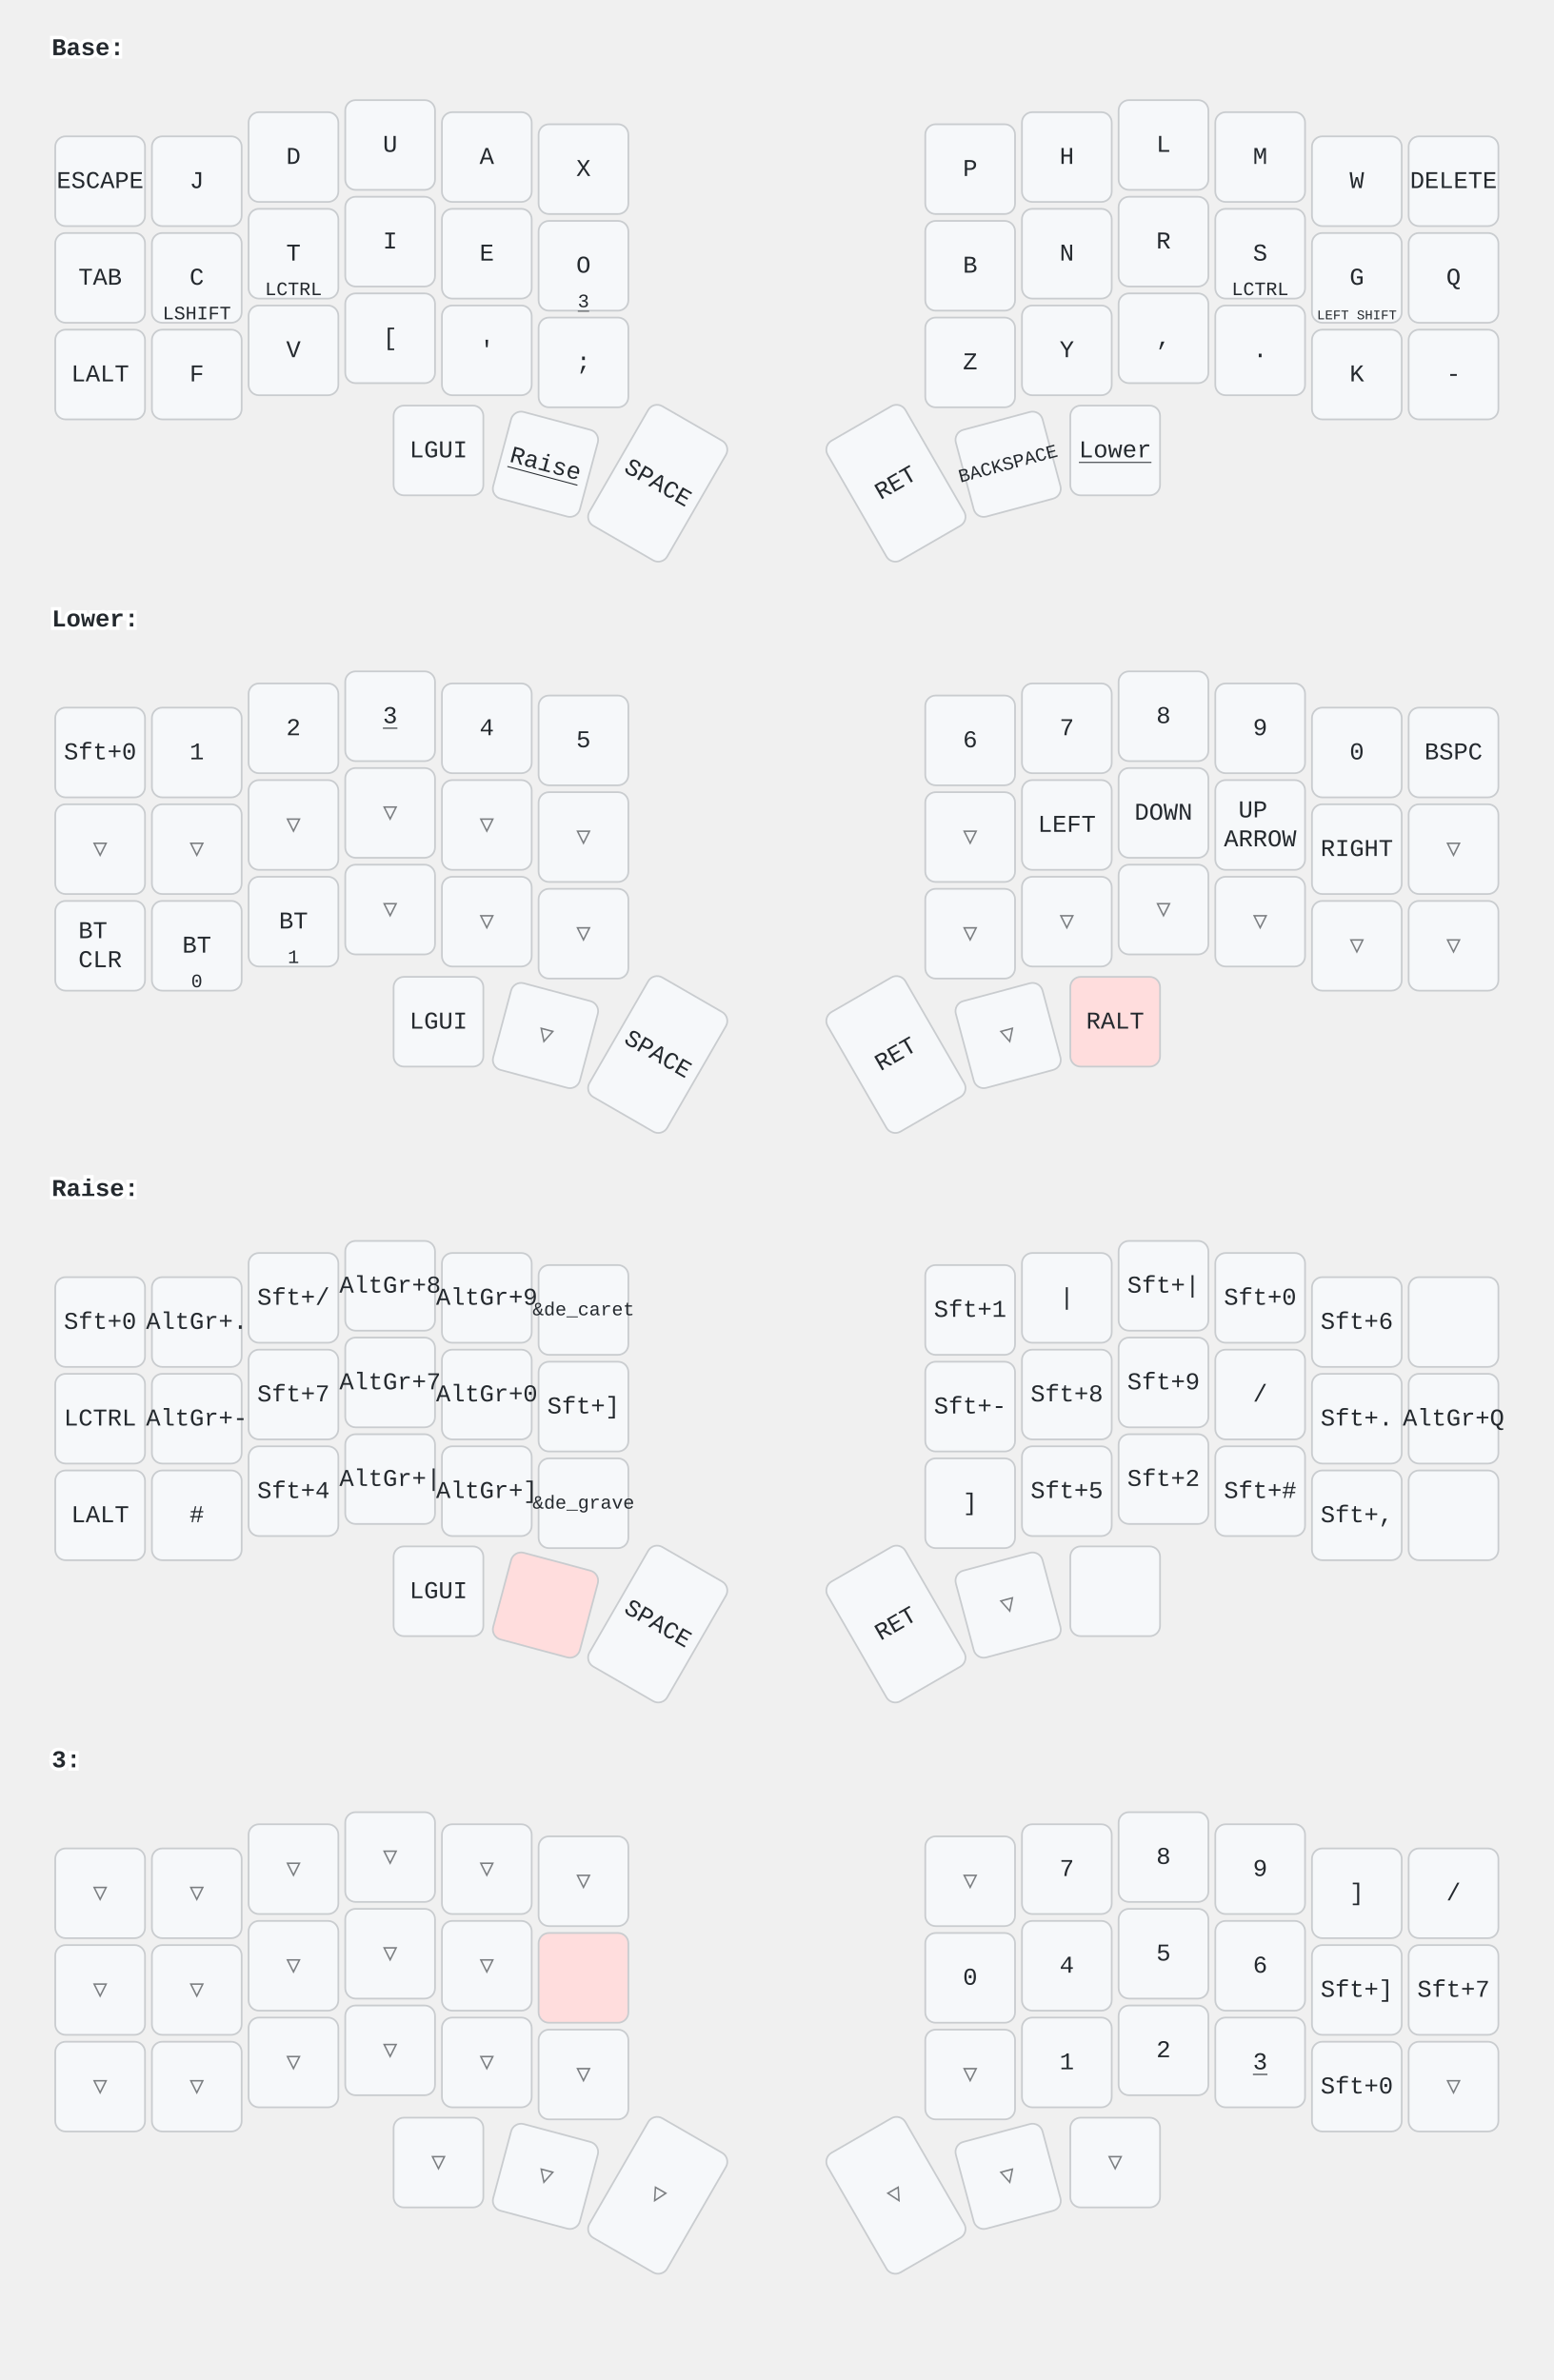
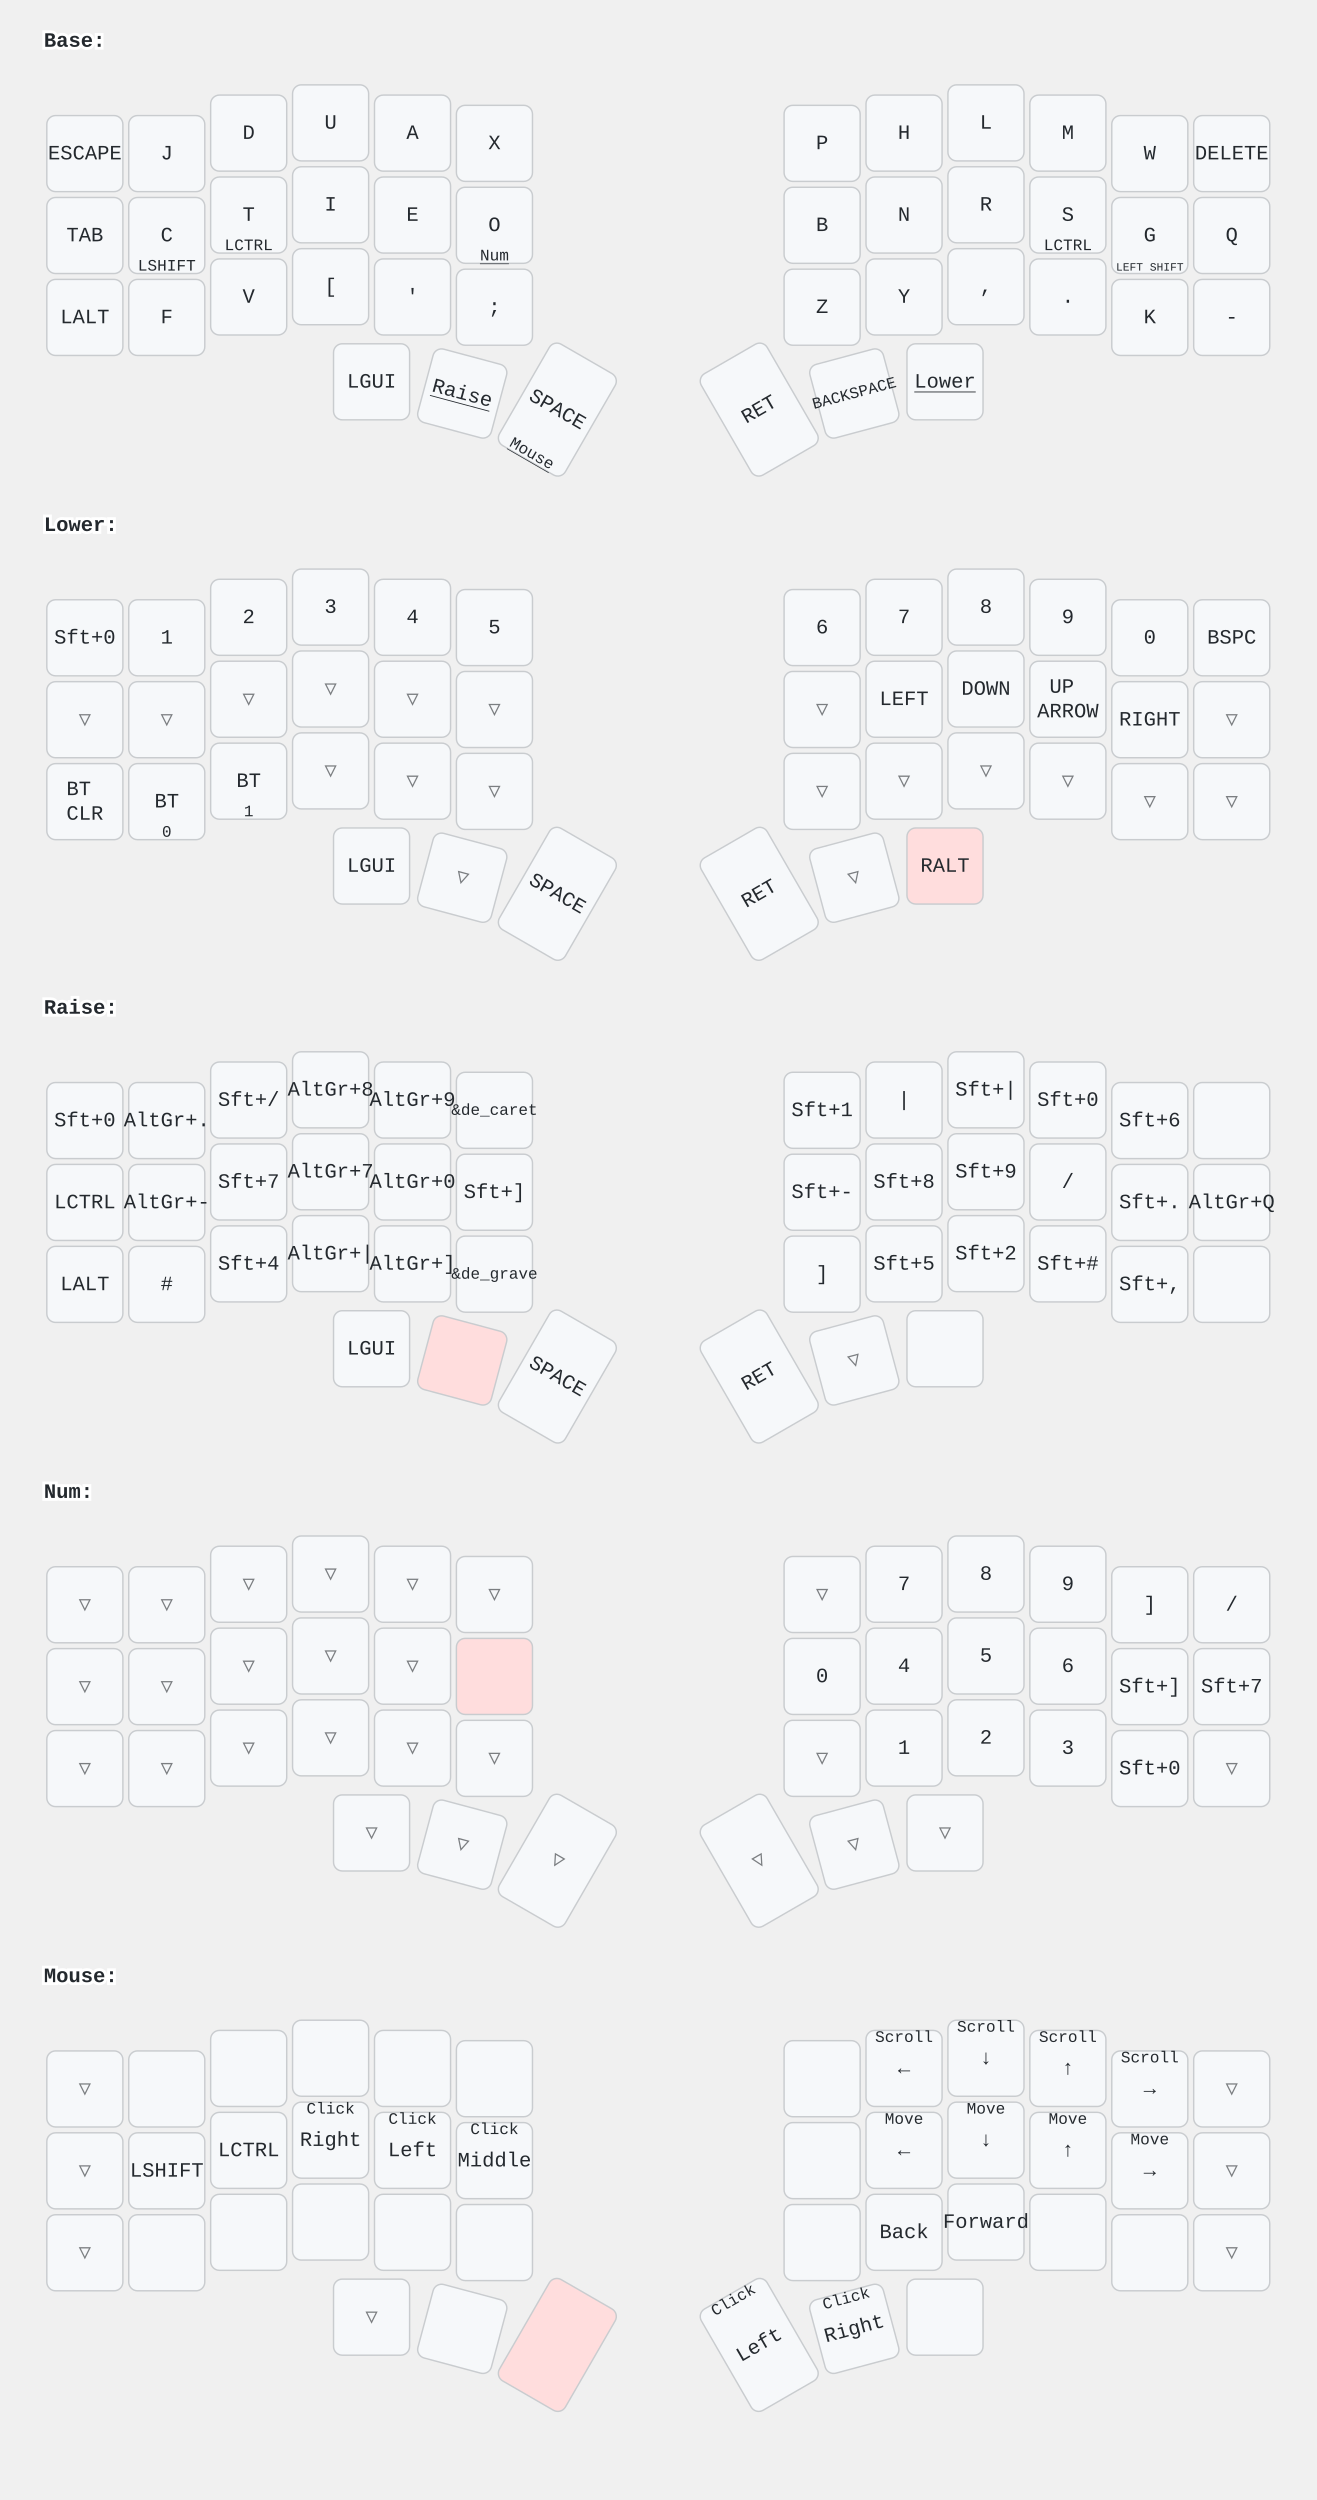
- <svg xmlns="http://www.w3.org/2000/svg" width="900" height="1379" viewBox="0 0 900 1379" class="keymap">
+ <svg xmlns="http://www.w3.org/2000/svg" width="900" height="1709" viewBox="0 0 900 1709" class="keymap">
  <style>/* inherit to force styles through use tags */
svg path {
    fill: inherit;
}

/* font and background color specifications */
svg.keymap {
    font-family: SFMono-Regular,Consolas,Liberation Mono,Menlo,monospace;
    font-size: 14px;
    font-kerning: normal;
    text-rendering: optimizeLegibility;
    fill: #24292e;
}

/* default key styling */
rect.key {
    fill: #f6f8fa;
}

rect.key, rect.combo {
    stroke: #c9cccf;
    stroke-width: 1;
}

/* default key side styling, only used is draw_key_sides is set */
rect.side {
    filter: brightness(90%);
}

/* color accent for combo boxes */
rect.combo, rect.combo-separate {
    fill: #cdf;
}

/* color accent for held keys */
rect.held, rect.combo.held {
    fill: #fdd;
}

/* color accent for ghost (optional) keys */
rect.ghost, rect.combo.ghost {
    stroke-dasharray: 4, 4;
    stroke-width: 2;
}

text {
    text-anchor: middle;
    dominant-baseline: middle;
}

/* styling for layer labels */
text.label {
    font-weight: bold;
    text-anchor: start;
    stroke: white;
    stroke-width: 4;
    paint-order: stroke;
}

/* styling for optional footer */
text.footer {
    text-anchor: end;
    dominant-baseline: auto;
    stroke: white;
    stroke-width: 4;
    paint-order: stroke;
}

/* styling for combo tap, and key non-tap label text */
text.combo, text.hold, text.shifted, text.left, text.right, text.tl, text.tr, text.bl, text.br {
    font-size: 11px;
}

text.hold, text.bl, text.br {
    text-anchor: middle;
    dominant-baseline: auto;
}

text.shifted, text.tl, text.tr {
    text-anchor: middle;
    dominant-baseline: hanging;
}

text.left, text.tl, text.bl {
    text-anchor: start;
}

text.right, text.tr, text.br {
    text-anchor: end;
}

text.layer-activator {
    text-decoration: underline;
}

/* styling for hold/shifted label text in combo box */
text.combo.hold, text.combo.shifted, text.combo.left, text.combo.right {
    font-size: 8px;
}

/* lighter symbol for transparent keys */
text.trans {
    fill: #7b7e81;
}

/* styling for combo dendrons */
path.combo {
    stroke-width: 1;
    stroke: gray;
    fill: none;
}

/* Start Tabler Icons Cleanup */
/* cannot use height/width with glyphs */
.icon-tabler &gt; path {
    fill: inherit;
    stroke: inherit;
    stroke-width: 2;
}
/* hide tabler's default box */
.icon-tabler &gt; path[stroke="none"][fill="none"] {
    visibility: hidden;
}
/* End Tabler Icons Cleanup */
</style>
  <g transform="translate(30, 0)" class="layer-Base">
    <text x="0" y="28" class="label" id="Base">Base:</text>
    <g transform="translate(0, 56)">
      <g transform="translate(28, 49)" class="key keypos-0">
        <rect rx="6" ry="6" x="-26" y="-26" width="52" height="52" class="key" />
        <text x="0" y="0" class="key tap">ESCAPE</text>
      </g>
      <g transform="translate(84, 49)" class="key keypos-1">
        <rect rx="6" ry="6" x="-26" y="-26" width="52" height="52" class="key" />
        <text x="0" y="0" class="key tap">J</text>
      </g>
      <g transform="translate(140, 35)" class="key keypos-2">
        <rect rx="6" ry="6" x="-26" y="-26" width="52" height="52" class="key" />
        <text x="0" y="0" class="key tap">D</text>
      </g>
      <g transform="translate(196, 28)" class="key keypos-3">
        <rect rx="6" ry="6" x="-26" y="-26" width="52" height="52" class="key" />
        <text x="0" y="0" class="key tap">U</text>
      </g>
      <g transform="translate(252, 35)" class="key keypos-4">
        <rect rx="6" ry="6" x="-26" y="-26" width="52" height="52" class="key" />
        <text x="0" y="0" class="key tap">A</text>
      </g>
      <g transform="translate(308, 42)" class="key keypos-5">
        <rect rx="6" ry="6" x="-26" y="-26" width="52" height="52" class="key" />
        <text x="0" y="0" class="key tap">X</text>
      </g>
      <g transform="translate(532, 42)" class="key keypos-6">
        <rect rx="6" ry="6" x="-26" y="-26" width="52" height="52" class="key" />
        <text x="0" y="0" class="key tap">P</text>
      </g>
      <g transform="translate(588, 35)" class="key keypos-7">
        <rect rx="6" ry="6" x="-26" y="-26" width="52" height="52" class="key" />
        <text x="0" y="0" class="key tap">H</text>
      </g>
      <g transform="translate(644, 28)" class="key keypos-8">
        <rect rx="6" ry="6" x="-26" y="-26" width="52" height="52" class="key" />
        <text x="0" y="0" class="key tap">L</text>
      </g>
      <g transform="translate(700, 35)" class="key keypos-9">
        <rect rx="6" ry="6" x="-26" y="-26" width="52" height="52" class="key" />
        <text x="0" y="0" class="key tap">M</text>
      </g>
      <g transform="translate(756, 49)" class="key keypos-10">
        <rect rx="6" ry="6" x="-26" y="-26" width="52" height="52" class="key" />
        <text x="0" y="0" class="key tap">W</text>
      </g>
      <g transform="translate(812, 49)" class="key keypos-11">
        <rect rx="6" ry="6" x="-26" y="-26" width="52" height="52" class="key" />
        <text x="0" y="0" class="key tap">DELETE</text>
      </g>
      <g transform="translate(28, 105)" class="key keypos-12">
        <rect rx="6" ry="6" x="-26" y="-26" width="52" height="52" class="key" />
        <text x="0" y="0" class="key tap">TAB</text>
      </g>
      <g transform="translate(84, 105)" class="key keypos-13">
        <rect rx="6" ry="6" x="-26" y="-26" width="52" height="52" class="key" />
        <text x="0" y="0" class="key tap">C</text>
        <text x="0" y="24" class="key hold">LSHIFT</text>
      </g>
      <g transform="translate(140, 91)" class="key keypos-14">
        <rect rx="6" ry="6" x="-26" y="-26" width="52" height="52" class="key" />
        <text x="0" y="0" class="key tap">T</text>
        <text x="0" y="24" class="key hold">LCTRL</text>
      </g>
      <g transform="translate(196, 84)" class="key keypos-15">
        <rect rx="6" ry="6" x="-26" y="-26" width="52" height="52" class="key" />
        <text x="0" y="0" class="key tap">I</text>
      </g>
      <g transform="translate(252, 91)" class="key keypos-16">
        <rect rx="6" ry="6" x="-26" y="-26" width="52" height="52" class="key" />
        <text x="0" y="0" class="key tap">E</text>
      </g>
      <g transform="translate(308, 98)" class="key keypos-17">
        <rect rx="6" ry="6" x="-26" y="-26" width="52" height="52" class="key" />
        <text x="0" y="0" class="key tap">O</text>
-         <a href="#x_x">
-           <text x="0" y="24" class="key hold layer-activator">3</text>
+         <a href="#Num">
+           <text x="0" y="24" class="key hold layer-activator">Num</text>
        </a>
      </g>
      <g transform="translate(532, 98)" class="key keypos-18">
        <rect rx="6" ry="6" x="-26" y="-26" width="52" height="52" class="key" />
        <text x="0" y="0" class="key tap">B</text>
      </g>
      <g transform="translate(588, 91)" class="key keypos-19">
        <rect rx="6" ry="6" x="-26" y="-26" width="52" height="52" class="key" />
        <text x="0" y="0" class="key tap">N</text>
      </g>
      <g transform="translate(644, 84)" class="key keypos-20">
        <rect rx="6" ry="6" x="-26" y="-26" width="52" height="52" class="key" />
        <text x="0" y="0" class="key tap">R</text>
      </g>
      <g transform="translate(700, 91)" class="key keypos-21">
        <rect rx="6" ry="6" x="-26" y="-26" width="52" height="52" class="key" />
        <text x="0" y="0" class="key tap">S</text>
        <text x="0" y="24" class="key hold">LCTRL</text>
      </g>
      <g transform="translate(756, 105)" class="key keypos-22">
        <rect rx="6" ry="6" x="-26" y="-26" width="52" height="52" class="key" />
        <text x="0" y="0" class="key tap">G</text>
        <text x="0" y="24" class="key hold">
          <tspan style="font-size: 70%">LEFT SHIFT</tspan>
        </text>
      </g>
      <g transform="translate(812, 105)" class="key keypos-23">
        <rect rx="6" ry="6" x="-26" y="-26" width="52" height="52" class="key" />
        <text x="0" y="0" class="key tap">Q</text>
      </g>
      <g transform="translate(28, 161)" class="key keypos-24">
        <rect rx="6" ry="6" x="-26" y="-26" width="52" height="52" class="key" />
        <text x="0" y="0" class="key tap">LALT</text>
      </g>
      <g transform="translate(84, 161)" class="key keypos-25">
        <rect rx="6" ry="6" x="-26" y="-26" width="52" height="52" class="key" />
        <text x="0" y="0" class="key tap">F</text>
      </g>
      <g transform="translate(140, 147)" class="key keypos-26">
        <rect rx="6" ry="6" x="-26" y="-26" width="52" height="52" class="key" />
        <text x="0" y="0" class="key tap">V</text>
      </g>
      <g transform="translate(196, 140)" class="key keypos-27">
        <rect rx="6" ry="6" x="-26" y="-26" width="52" height="52" class="key" />
        <text x="0" y="0" class="key tap">[</text>
      </g>
      <g transform="translate(252, 147)" class="key keypos-28">
        <rect rx="6" ry="6" x="-26" y="-26" width="52" height="52" class="key" />
        <text x="0" y="0" class="key tap">'</text>
      </g>
      <g transform="translate(308, 154)" class="key keypos-29">
        <rect rx="6" ry="6" x="-26" y="-26" width="52" height="52" class="key" />
        <text x="0" y="0" class="key tap">;</text>
      </g>
      <g transform="translate(532, 154)" class="key keypos-30">
        <rect rx="6" ry="6" x="-26" y="-26" width="52" height="52" class="key" />
        <text x="0" y="0" class="key tap">Z</text>
      </g>
      <g transform="translate(588, 147)" class="key keypos-31">
        <rect rx="6" ry="6" x="-26" y="-26" width="52" height="52" class="key" />
        <text x="0" y="0" class="key tap">Y</text>
      </g>
      <g transform="translate(644, 140)" class="key keypos-32">
        <rect rx="6" ry="6" x="-26" y="-26" width="52" height="52" class="key" />
        <text x="0" y="0" class="key tap">,</text>
      </g>
      <g transform="translate(700, 147)" class="key keypos-33">
        <rect rx="6" ry="6" x="-26" y="-26" width="52" height="52" class="key" />
        <text x="0" y="0" class="key tap">.</text>
      </g>
      <g transform="translate(756, 161)" class="key keypos-34">
        <rect rx="6" ry="6" x="-26" y="-26" width="52" height="52" class="key" />
        <text x="0" y="0" class="key tap">K</text>
      </g>
      <g transform="translate(812, 161)" class="key keypos-35">
        <rect rx="6" ry="6" x="-26" y="-26" width="52" height="52" class="key" />
        <text x="0" y="0" class="key tap">-</text>
      </g>
      <g transform="translate(224, 205)" class="key keypos-36">
        <rect rx="6" ry="6" x="-26" y="-26" width="52" height="52" class="key" />
        <text x="0" y="0" class="key tap">LGUI</text>
      </g>
      <g transform="translate(286, 213) rotate(15.0)" class="key keypos-37">
        <rect rx="6" ry="6" x="-26" y="-26" width="52" height="52" class="key" />
        <a href="#Raise">
          <text x="0" y="0" class="key tap layer-activator">Raise</text>
        </a>
      </g>
      <g transform="translate(351, 224) rotate(30.0)" class="key keypos-38">
        <rect rx="6" ry="6" x="-26" y="-40" width="52" height="80" class="key" />
        <text x="0" y="0" class="key tap">SPACE</text>
+         <a href="#Mouse">
+           <text x="0" y="38" class="key hold layer-activator">Mouse</text>
+         </a>
      </g>
      <g transform="translate(489, 224) rotate(-30.0)" class="key keypos-39">
        <rect rx="6" ry="6" x="-26" y="-40" width="52" height="80" class="key" />
        <text x="0" y="0" class="key tap">RET</text>
      </g>
      <g transform="translate(554, 213) rotate(-15.0)" class="key keypos-40">
        <rect rx="6" ry="6" x="-26" y="-26" width="52" height="52" class="key" />
        <text x="0" y="0" class="key tap">
          <tspan style="font-size: 78%">BACKSPACE</tspan>
        </text>
      </g>
      <g transform="translate(616, 205)" class="key keypos-41">
        <rect rx="6" ry="6" x="-26" y="-26" width="52" height="52" class="key" />
        <a href="#Lower">
          <text x="0" y="0" class="key tap layer-activator">Lower</text>
        </a>
      </g>
    </g>
  </g>
  <g transform="translate(30, 331)" class="layer-Lower">
    <text x="0" y="28" class="label" id="Lower">Lower:</text>
    <g transform="translate(0, 56)">
      <g transform="translate(28, 49)" class="key keypos-0">
        <rect rx="6" ry="6" x="-26" y="-26" width="52" height="52" class="key" />
        <text x="0" y="0" class="key tap">Sft+0</text>
      </g>
      <g transform="translate(84, 49)" class="key keypos-1">
        <rect rx="6" ry="6" x="-26" y="-26" width="52" height="52" class="key" />
        <text x="0" y="0" class="key tap">1</text>
      </g>
      <g transform="translate(140, 35)" class="key keypos-2">
        <rect rx="6" ry="6" x="-26" y="-26" width="52" height="52" class="key" />
        <text x="0" y="0" class="key tap">2</text>
      </g>
      <g transform="translate(196, 28)" class="key keypos-3">
        <rect rx="6" ry="6" x="-26" y="-26" width="52" height="52" class="key" />
-         <a href="#x_x">
-           <text x="0" y="0" class="key tap layer-activator">3</text>
-         </a>
+         <text x="0" y="0" class="key tap">3</text>
      </g>
      <g transform="translate(252, 35)" class="key keypos-4">
        <rect rx="6" ry="6" x="-26" y="-26" width="52" height="52" class="key" />
        <text x="0" y="0" class="key tap">4</text>
      </g>
      <g transform="translate(308, 42)" class="key keypos-5">
        <rect rx="6" ry="6" x="-26" y="-26" width="52" height="52" class="key" />
        <text x="0" y="0" class="key tap">5</text>
      </g>
      <g transform="translate(532, 42)" class="key keypos-6">
        <rect rx="6" ry="6" x="-26" y="-26" width="52" height="52" class="key" />
        <text x="0" y="0" class="key tap">6</text>
      </g>
      <g transform="translate(588, 35)" class="key keypos-7">
        <rect rx="6" ry="6" x="-26" y="-26" width="52" height="52" class="key" />
        <text x="0" y="0" class="key tap">7</text>
      </g>
      <g transform="translate(644, 28)" class="key keypos-8">
        <rect rx="6" ry="6" x="-26" y="-26" width="52" height="52" class="key" />
        <text x="0" y="0" class="key tap">8</text>
      </g>
      <g transform="translate(700, 35)" class="key keypos-9">
        <rect rx="6" ry="6" x="-26" y="-26" width="52" height="52" class="key" />
        <text x="0" y="0" class="key tap">9</text>
      </g>
      <g transform="translate(756, 49)" class="key keypos-10">
        <rect rx="6" ry="6" x="-26" y="-26" width="52" height="52" class="key" />
        <text x="0" y="0" class="key tap">0</text>
      </g>
      <g transform="translate(812, 49)" class="key keypos-11">
        <rect rx="6" ry="6" x="-26" y="-26" width="52" height="52" class="key" />
        <text x="0" y="0" class="key tap">BSPC</text>
      </g>
      <g transform="translate(28, 105)" class="key trans keypos-12">
        <rect rx="6" ry="6" x="-26" y="-26" width="52" height="52" class="key trans" />
        <text x="0" y="0" class="key trans tap">▽</text>
      </g>
      <g transform="translate(84, 105)" class="key trans keypos-13">
        <rect rx="6" ry="6" x="-26" y="-26" width="52" height="52" class="key trans" />
        <text x="0" y="0" class="key trans tap">▽</text>
      </g>
      <g transform="translate(140, 91)" class="key trans keypos-14">
        <rect rx="6" ry="6" x="-26" y="-26" width="52" height="52" class="key trans" />
        <text x="0" y="0" class="key trans tap">▽</text>
      </g>
      <g transform="translate(196, 84)" class="key trans keypos-15">
        <rect rx="6" ry="6" x="-26" y="-26" width="52" height="52" class="key trans" />
        <text x="0" y="0" class="key trans tap">▽</text>
      </g>
      <g transform="translate(252, 91)" class="key trans keypos-16">
        <rect rx="6" ry="6" x="-26" y="-26" width="52" height="52" class="key trans" />
        <text x="0" y="0" class="key trans tap">▽</text>
      </g>
      <g transform="translate(308, 98)" class="key trans keypos-17">
        <rect rx="6" ry="6" x="-26" y="-26" width="52" height="52" class="key trans" />
        <text x="0" y="0" class="key trans tap">▽</text>
      </g>
      <g transform="translate(532, 98)" class="key trans keypos-18">
        <rect rx="6" ry="6" x="-26" y="-26" width="52" height="52" class="key trans" />
        <text x="0" y="0" class="key trans tap">▽</text>
      </g>
      <g transform="translate(588, 91)" class="key keypos-19">
        <rect rx="6" ry="6" x="-26" y="-26" width="52" height="52" class="key" />
        <text x="0" y="0" class="key tap">LEFT</text>
      </g>
      <g transform="translate(644, 84)" class="key keypos-20">
        <rect rx="6" ry="6" x="-26" y="-26" width="52" height="52" class="key" />
        <text x="0" y="0" class="key tap">DOWN</text>
      </g>
      <g transform="translate(700, 91)" class="key keypos-21">
        <rect rx="6" ry="6" x="-26" y="-26" width="52" height="52" class="key" />
        <text x="0" y="0" class="key tap">
          <tspan x="0" dy="-0.6em">UP</tspan>
          <tspan x="0" dy="1.2em">ARROW</tspan>
        </text>
      </g>
      <g transform="translate(756, 105)" class="key keypos-22">
        <rect rx="6" ry="6" x="-26" y="-26" width="52" height="52" class="key" />
        <text x="0" y="0" class="key tap">RIGHT</text>
      </g>
      <g transform="translate(812, 105)" class="key trans keypos-23">
        <rect rx="6" ry="6" x="-26" y="-26" width="52" height="52" class="key trans" />
        <text x="0" y="0" class="key trans tap">▽</text>
      </g>
      <g transform="translate(28, 161)" class="key keypos-24">
        <rect rx="6" ry="6" x="-26" y="-26" width="52" height="52" class="key" />
        <text x="0" y="0" class="key tap">
          <tspan x="0" dy="-0.6em">BT</tspan>
          <tspan x="0" dy="1.2em">CLR</tspan>
        </text>
      </g>
      <g transform="translate(84, 161)" class="key keypos-25">
        <rect rx="6" ry="6" x="-26" y="-26" width="52" height="52" class="key" />
        <text x="0" y="0" class="key tap">BT</text>
        <text x="0" y="24" class="key hold">0</text>
      </g>
      <g transform="translate(140, 147)" class="key keypos-26">
        <rect rx="6" ry="6" x="-26" y="-26" width="52" height="52" class="key" />
        <text x="0" y="0" class="key tap">BT</text>
        <text x="0" y="24" class="key hold">1</text>
      </g>
      <g transform="translate(196, 140)" class="key trans keypos-27">
        <rect rx="6" ry="6" x="-26" y="-26" width="52" height="52" class="key trans" />
        <text x="0" y="0" class="key trans tap">▽</text>
      </g>
      <g transform="translate(252, 147)" class="key trans keypos-28">
        <rect rx="6" ry="6" x="-26" y="-26" width="52" height="52" class="key trans" />
        <text x="0" y="0" class="key trans tap">▽</text>
      </g>
      <g transform="translate(308, 154)" class="key trans keypos-29">
        <rect rx="6" ry="6" x="-26" y="-26" width="52" height="52" class="key trans" />
        <text x="0" y="0" class="key trans tap">▽</text>
      </g>
      <g transform="translate(532, 154)" class="key trans keypos-30">
        <rect rx="6" ry="6" x="-26" y="-26" width="52" height="52" class="key trans" />
        <text x="0" y="0" class="key trans tap">▽</text>
      </g>
      <g transform="translate(588, 147)" class="key trans keypos-31">
        <rect rx="6" ry="6" x="-26" y="-26" width="52" height="52" class="key trans" />
        <text x="0" y="0" class="key trans tap">▽</text>
      </g>
      <g transform="translate(644, 140)" class="key trans keypos-32">
        <rect rx="6" ry="6" x="-26" y="-26" width="52" height="52" class="key trans" />
        <text x="0" y="0" class="key trans tap">▽</text>
      </g>
      <g transform="translate(700, 147)" class="key trans keypos-33">
        <rect rx="6" ry="6" x="-26" y="-26" width="52" height="52" class="key trans" />
        <text x="0" y="0" class="key trans tap">▽</text>
      </g>
      <g transform="translate(756, 161)" class="key trans keypos-34">
        <rect rx="6" ry="6" x="-26" y="-26" width="52" height="52" class="key trans" />
        <text x="0" y="0" class="key trans tap">▽</text>
      </g>
      <g transform="translate(812, 161)" class="key trans keypos-35">
        <rect rx="6" ry="6" x="-26" y="-26" width="52" height="52" class="key trans" />
        <text x="0" y="0" class="key trans tap">▽</text>
      </g>
      <g transform="translate(224, 205)" class="key keypos-36">
        <rect rx="6" ry="6" x="-26" y="-26" width="52" height="52" class="key" />
        <text x="0" y="0" class="key tap">LGUI</text>
      </g>
      <g transform="translate(286, 213) rotate(15.0)" class="key trans keypos-37">
        <rect rx="6" ry="6" x="-26" y="-26" width="52" height="52" class="key trans" />
        <text x="0" y="0" class="key trans tap">▽</text>
      </g>
      <g transform="translate(351, 224) rotate(30.0)" class="key keypos-38">
        <rect rx="6" ry="6" x="-26" y="-40" width="52" height="80" class="key" />
        <text x="0" y="0" class="key tap">SPACE</text>
      </g>
      <g transform="translate(489, 224) rotate(-30.0)" class="key keypos-39">
        <rect rx="6" ry="6" x="-26" y="-40" width="52" height="80" class="key" />
        <text x="0" y="0" class="key tap">RET</text>
      </g>
      <g transform="translate(554, 213) rotate(-15.0)" class="key trans keypos-40">
        <rect rx="6" ry="6" x="-26" y="-26" width="52" height="52" class="key trans" />
        <text x="0" y="0" class="key trans tap">▽</text>
      </g>
      <g transform="translate(616, 205)" class="key held keypos-41">
        <rect rx="6" ry="6" x="-26" y="-26" width="52" height="52" class="key held" />
        <text x="0" y="0" class="key held tap">RALT</text>
      </g>
    </g>
  </g>
  <g transform="translate(30, 661)" class="layer-Raise">
    <text x="0" y="28" class="label" id="Raise">Raise:</text>
    <g transform="translate(0, 56)">
      <g transform="translate(28, 49)" class="key keypos-0">
        <rect rx="6" ry="6" x="-26" y="-26" width="52" height="52" class="key" />
        <text x="0" y="0" class="key tap">Sft+0</text>
      </g>
      <g transform="translate(84, 49)" class="key keypos-1">
        <rect rx="6" ry="6" x="-26" y="-26" width="52" height="52" class="key" />
        <text x="0" y="0" class="key tap">AltGr+.</text>
      </g>
      <g transform="translate(140, 35)" class="key keypos-2">
        <rect rx="6" ry="6" x="-26" y="-26" width="52" height="52" class="key" />
        <text x="0" y="0" class="key tap">Sft+/</text>
      </g>
      <g transform="translate(196, 28)" class="key keypos-3">
        <rect rx="6" ry="6" x="-26" y="-26" width="52" height="52" class="key" />
        <text x="0" y="0" class="key tap">AltGr+8</text>
      </g>
      <g transform="translate(252, 35)" class="key keypos-4">
        <rect rx="6" ry="6" x="-26" y="-26" width="52" height="52" class="key" />
        <text x="0" y="0" class="key tap">AltGr+9</text>
      </g>
      <g transform="translate(308, 42)" class="key keypos-5">
        <rect rx="6" ry="6" x="-26" y="-26" width="52" height="52" class="key" />
        <text x="0" y="0" class="key tap">
          <tspan style="font-size: 78%">&amp;de_caret</tspan>
        </text>
      </g>
      <g transform="translate(532, 42)" class="key keypos-6">
        <rect rx="6" ry="6" x="-26" y="-26" width="52" height="52" class="key" />
        <text x="0" y="0" class="key tap">Sft+1</text>
      </g>
      <g transform="translate(588, 35)" class="key keypos-7">
        <rect rx="6" ry="6" x="-26" y="-26" width="52" height="52" class="key" />
        <text x="0" y="0" class="key tap">|</text>
      </g>
      <g transform="translate(644, 28)" class="key keypos-8">
        <rect rx="6" ry="6" x="-26" y="-26" width="52" height="52" class="key" />
        <text x="0" y="0" class="key tap">Sft+|</text>
      </g>
      <g transform="translate(700, 35)" class="key keypos-9">
        <rect rx="6" ry="6" x="-26" y="-26" width="52" height="52" class="key" />
        <text x="0" y="0" class="key tap">Sft+0</text>
      </g>
      <g transform="translate(756, 49)" class="key keypos-10">
        <rect rx="6" ry="6" x="-26" y="-26" width="52" height="52" class="key" />
        <text x="0" y="0" class="key tap">Sft+6</text>
      </g>
      <g transform="translate(812, 49)" class="key keypos-11">
        <rect rx="6" ry="6" x="-26" y="-26" width="52" height="52" class="key" />
      </g>
      <g transform="translate(28, 105)" class="key keypos-12">
        <rect rx="6" ry="6" x="-26" y="-26" width="52" height="52" class="key" />
        <text x="0" y="0" class="key tap">LCTRL</text>
      </g>
      <g transform="translate(84, 105)" class="key keypos-13">
        <rect rx="6" ry="6" x="-26" y="-26" width="52" height="52" class="key" />
        <text x="0" y="0" class="key tap">AltGr+-</text>
      </g>
      <g transform="translate(140, 91)" class="key keypos-14">
        <rect rx="6" ry="6" x="-26" y="-26" width="52" height="52" class="key" />
        <text x="0" y="0" class="key tap">Sft+7</text>
      </g>
      <g transform="translate(196, 84)" class="key keypos-15">
        <rect rx="6" ry="6" x="-26" y="-26" width="52" height="52" class="key" />
        <text x="0" y="0" class="key tap">AltGr+7</text>
      </g>
      <g transform="translate(252, 91)" class="key keypos-16">
        <rect rx="6" ry="6" x="-26" y="-26" width="52" height="52" class="key" />
        <text x="0" y="0" class="key tap">AltGr+0</text>
      </g>
      <g transform="translate(308, 98)" class="key keypos-17">
        <rect rx="6" ry="6" x="-26" y="-26" width="52" height="52" class="key" />
        <text x="0" y="0" class="key tap">Sft+]</text>
      </g>
      <g transform="translate(532, 98)" class="key keypos-18">
        <rect rx="6" ry="6" x="-26" y="-26" width="52" height="52" class="key" />
        <text x="0" y="0" class="key tap">Sft+-</text>
      </g>
      <g transform="translate(588, 91)" class="key keypos-19">
        <rect rx="6" ry="6" x="-26" y="-26" width="52" height="52" class="key" />
        <text x="0" y="0" class="key tap">Sft+8</text>
      </g>
      <g transform="translate(644, 84)" class="key keypos-20">
        <rect rx="6" ry="6" x="-26" y="-26" width="52" height="52" class="key" />
        <text x="0" y="0" class="key tap">Sft+9</text>
      </g>
      <g transform="translate(700, 91)" class="key keypos-21">
        <rect rx="6" ry="6" x="-26" y="-26" width="52" height="52" class="key" />
        <text x="0" y="0" class="key tap">/</text>
      </g>
      <g transform="translate(756, 105)" class="key keypos-22">
        <rect rx="6" ry="6" x="-26" y="-26" width="52" height="52" class="key" />
        <text x="0" y="0" class="key tap">Sft+.</text>
      </g>
      <g transform="translate(812, 105)" class="key keypos-23">
        <rect rx="6" ry="6" x="-26" y="-26" width="52" height="52" class="key" />
        <text x="0" y="0" class="key tap">AltGr+Q</text>
      </g>
      <g transform="translate(28, 161)" class="key keypos-24">
        <rect rx="6" ry="6" x="-26" y="-26" width="52" height="52" class="key" />
        <text x="0" y="0" class="key tap">LALT</text>
      </g>
      <g transform="translate(84, 161)" class="key keypos-25">
        <rect rx="6" ry="6" x="-26" y="-26" width="52" height="52" class="key" />
        <text x="0" y="0" class="key tap">#</text>
      </g>
      <g transform="translate(140, 147)" class="key keypos-26">
        <rect rx="6" ry="6" x="-26" y="-26" width="52" height="52" class="key" />
        <text x="0" y="0" class="key tap">Sft+4</text>
      </g>
      <g transform="translate(196, 140)" class="key keypos-27">
        <rect rx="6" ry="6" x="-26" y="-26" width="52" height="52" class="key" />
        <text x="0" y="0" class="key tap">AltGr+|</text>
      </g>
      <g transform="translate(252, 147)" class="key keypos-28">
        <rect rx="6" ry="6" x="-26" y="-26" width="52" height="52" class="key" />
        <text x="0" y="0" class="key tap">AltGr+]</text>
      </g>
      <g transform="translate(308, 154)" class="key keypos-29">
        <rect rx="6" ry="6" x="-26" y="-26" width="52" height="52" class="key" />
        <text x="0" y="0" class="key tap">
          <tspan style="font-size: 78%">&amp;de_grave</tspan>
        </text>
      </g>
      <g transform="translate(532, 154)" class="key keypos-30">
        <rect rx="6" ry="6" x="-26" y="-26" width="52" height="52" class="key" />
        <text x="0" y="0" class="key tap">]</text>
      </g>
      <g transform="translate(588, 147)" class="key keypos-31">
        <rect rx="6" ry="6" x="-26" y="-26" width="52" height="52" class="key" />
        <text x="0" y="0" class="key tap">Sft+5</text>
      </g>
      <g transform="translate(644, 140)" class="key keypos-32">
        <rect rx="6" ry="6" x="-26" y="-26" width="52" height="52" class="key" />
        <text x="0" y="0" class="key tap">Sft+2</text>
      </g>
      <g transform="translate(700, 147)" class="key keypos-33">
        <rect rx="6" ry="6" x="-26" y="-26" width="52" height="52" class="key" />
        <text x="0" y="0" class="key tap">Sft+#</text>
      </g>
      <g transform="translate(756, 161)" class="key keypos-34">
        <rect rx="6" ry="6" x="-26" y="-26" width="52" height="52" class="key" />
        <text x="0" y="0" class="key tap">Sft+,</text>
      </g>
      <g transform="translate(812, 161)" class="key keypos-35">
        <rect rx="6" ry="6" x="-26" y="-26" width="52" height="52" class="key" />
      </g>
      <g transform="translate(224, 205)" class="key keypos-36">
        <rect rx="6" ry="6" x="-26" y="-26" width="52" height="52" class="key" />
        <text x="0" y="0" class="key tap">LGUI</text>
      </g>
      <g transform="translate(286, 213) rotate(15.0)" class="key held keypos-37">
        <rect rx="6" ry="6" x="-26" y="-26" width="52" height="52" class="key held" />
      </g>
      <g transform="translate(351, 224) rotate(30.0)" class="key keypos-38">
        <rect rx="6" ry="6" x="-26" y="-40" width="52" height="80" class="key" />
        <text x="0" y="0" class="key tap">SPACE</text>
      </g>
      <g transform="translate(489, 224) rotate(-30.0)" class="key keypos-39">
        <rect rx="6" ry="6" x="-26" y="-40" width="52" height="80" class="key" />
        <text x="0" y="0" class="key tap">RET</text>
      </g>
      <g transform="translate(554, 213) rotate(-15.0)" class="key trans keypos-40">
        <rect rx="6" ry="6" x="-26" y="-26" width="52" height="52" class="key trans" />
        <text x="0" y="0" class="key trans tap">▽</text>
      </g>
      <g transform="translate(616, 205)" class="key keypos-41">
        <rect rx="6" ry="6" x="-26" y="-26" width="52" height="52" class="key" />
      </g>
    </g>
  </g>
-   <g transform="translate(30, 992)" class="layer-3">
-     <text x="0" y="28" class="label" id="x_x">3:</text>
+   <g transform="translate(30, 992)" class="layer-Num">
+     <text x="0" y="28" class="label" id="Num">Num:</text>
    <g transform="translate(0, 56)">
      <g transform="translate(28, 49)" class="key trans keypos-0">
        <rect rx="6" ry="6" x="-26" y="-26" width="52" height="52" class="key trans" />
        <text x="0" y="0" class="key trans tap">▽</text>
      </g>
      <g transform="translate(84, 49)" class="key trans keypos-1">
        <rect rx="6" ry="6" x="-26" y="-26" width="52" height="52" class="key trans" />
        <text x="0" y="0" class="key trans tap">▽</text>
      </g>
      <g transform="translate(140, 35)" class="key trans keypos-2">
        <rect rx="6" ry="6" x="-26" y="-26" width="52" height="52" class="key trans" />
        <text x="0" y="0" class="key trans tap">▽</text>
      </g>
      <g transform="translate(196, 28)" class="key trans keypos-3">
        <rect rx="6" ry="6" x="-26" y="-26" width="52" height="52" class="key trans" />
        <text x="0" y="0" class="key trans tap">▽</text>
      </g>
      <g transform="translate(252, 35)" class="key trans keypos-4">
        <rect rx="6" ry="6" x="-26" y="-26" width="52" height="52" class="key trans" />
        <text x="0" y="0" class="key trans tap">▽</text>
      </g>
      <g transform="translate(308, 42)" class="key trans keypos-5">
        <rect rx="6" ry="6" x="-26" y="-26" width="52" height="52" class="key trans" />
        <text x="0" y="0" class="key trans tap">▽</text>
      </g>
      <g transform="translate(532, 42)" class="key trans keypos-6">
        <rect rx="6" ry="6" x="-26" y="-26" width="52" height="52" class="key trans" />
        <text x="0" y="0" class="key trans tap">▽</text>
      </g>
      <g transform="translate(588, 35)" class="key keypos-7">
        <rect rx="6" ry="6" x="-26" y="-26" width="52" height="52" class="key" />
        <text x="0" y="0" class="key tap">7</text>
      </g>
      <g transform="translate(644, 28)" class="key keypos-8">
        <rect rx="6" ry="6" x="-26" y="-26" width="52" height="52" class="key" />
        <text x="0" y="0" class="key tap">8</text>
      </g>
      <g transform="translate(700, 35)" class="key keypos-9">
        <rect rx="6" ry="6" x="-26" y="-26" width="52" height="52" class="key" />
        <text x="0" y="0" class="key tap">9</text>
      </g>
      <g transform="translate(756, 49)" class="key keypos-10">
        <rect rx="6" ry="6" x="-26" y="-26" width="52" height="52" class="key" />
        <text x="0" y="0" class="key tap">]</text>
      </g>
      <g transform="translate(812, 49)" class="key keypos-11">
        <rect rx="6" ry="6" x="-26" y="-26" width="52" height="52" class="key" />
        <text x="0" y="0" class="key tap">/</text>
      </g>
      <g transform="translate(28, 105)" class="key trans keypos-12">
        <rect rx="6" ry="6" x="-26" y="-26" width="52" height="52" class="key trans" />
        <text x="0" y="0" class="key trans tap">▽</text>
      </g>
      <g transform="translate(84, 105)" class="key trans keypos-13">
        <rect rx="6" ry="6" x="-26" y="-26" width="52" height="52" class="key trans" />
        <text x="0" y="0" class="key trans tap">▽</text>
      </g>
      <g transform="translate(140, 91)" class="key trans keypos-14">
        <rect rx="6" ry="6" x="-26" y="-26" width="52" height="52" class="key trans" />
        <text x="0" y="0" class="key trans tap">▽</text>
      </g>
      <g transform="translate(196, 84)" class="key trans keypos-15">
        <rect rx="6" ry="6" x="-26" y="-26" width="52" height="52" class="key trans" />
        <text x="0" y="0" class="key trans tap">▽</text>
      </g>
      <g transform="translate(252, 91)" class="key trans keypos-16">
        <rect rx="6" ry="6" x="-26" y="-26" width="52" height="52" class="key trans" />
        <text x="0" y="0" class="key trans tap">▽</text>
      </g>
      <g transform="translate(308, 98)" class="key held keypos-17">
        <rect rx="6" ry="6" x="-26" y="-26" width="52" height="52" class="key held" />
      </g>
      <g transform="translate(532, 98)" class="key keypos-18">
        <rect rx="6" ry="6" x="-26" y="-26" width="52" height="52" class="key" />
        <text x="0" y="0" class="key tap">0</text>
      </g>
      <g transform="translate(588, 91)" class="key keypos-19">
        <rect rx="6" ry="6" x="-26" y="-26" width="52" height="52" class="key" />
        <text x="0" y="0" class="key tap">4</text>
      </g>
      <g transform="translate(644, 84)" class="key keypos-20">
        <rect rx="6" ry="6" x="-26" y="-26" width="52" height="52" class="key" />
        <text x="0" y="0" class="key tap">5</text>
      </g>
      <g transform="translate(700, 91)" class="key keypos-21">
        <rect rx="6" ry="6" x="-26" y="-26" width="52" height="52" class="key" />
        <text x="0" y="0" class="key tap">6</text>
      </g>
      <g transform="translate(756, 105)" class="key keypos-22">
        <rect rx="6" ry="6" x="-26" y="-26" width="52" height="52" class="key" />
        <text x="0" y="0" class="key tap">Sft+]</text>
      </g>
      <g transform="translate(812, 105)" class="key keypos-23">
        <rect rx="6" ry="6" x="-26" y="-26" width="52" height="52" class="key" />
        <text x="0" y="0" class="key tap">Sft+7</text>
      </g>
      <g transform="translate(28, 161)" class="key trans keypos-24">
        <rect rx="6" ry="6" x="-26" y="-26" width="52" height="52" class="key trans" />
        <text x="0" y="0" class="key trans tap">▽</text>
      </g>
      <g transform="translate(84, 161)" class="key trans keypos-25">
        <rect rx="6" ry="6" x="-26" y="-26" width="52" height="52" class="key trans" />
        <text x="0" y="0" class="key trans tap">▽</text>
      </g>
      <g transform="translate(140, 147)" class="key trans keypos-26">
        <rect rx="6" ry="6" x="-26" y="-26" width="52" height="52" class="key trans" />
        <text x="0" y="0" class="key trans tap">▽</text>
      </g>
      <g transform="translate(196, 140)" class="key trans keypos-27">
        <rect rx="6" ry="6" x="-26" y="-26" width="52" height="52" class="key trans" />
        <text x="0" y="0" class="key trans tap">▽</text>
      </g>
      <g transform="translate(252, 147)" class="key trans keypos-28">
        <rect rx="6" ry="6" x="-26" y="-26" width="52" height="52" class="key trans" />
        <text x="0" y="0" class="key trans tap">▽</text>
      </g>
      <g transform="translate(308, 154)" class="key trans keypos-29">
        <rect rx="6" ry="6" x="-26" y="-26" width="52" height="52" class="key trans" />
        <text x="0" y="0" class="key trans tap">▽</text>
      </g>
      <g transform="translate(532, 154)" class="key trans keypos-30">
        <rect rx="6" ry="6" x="-26" y="-26" width="52" height="52" class="key trans" />
        <text x="0" y="0" class="key trans tap">▽</text>
      </g>
      <g transform="translate(588, 147)" class="key keypos-31">
        <rect rx="6" ry="6" x="-26" y="-26" width="52" height="52" class="key" />
        <text x="0" y="0" class="key tap">1</text>
      </g>
      <g transform="translate(644, 140)" class="key keypos-32">
        <rect rx="6" ry="6" x="-26" y="-26" width="52" height="52" class="key" />
        <text x="0" y="0" class="key tap">2</text>
      </g>
      <g transform="translate(700, 147)" class="key keypos-33">
        <rect rx="6" ry="6" x="-26" y="-26" width="52" height="52" class="key" />
-         <a href="#x_x">
-           <text x="0" y="0" class="key tap layer-activator">3</text>
-         </a>
+         <text x="0" y="0" class="key tap">3</text>
      </g>
      <g transform="translate(756, 161)" class="key keypos-34">
        <rect rx="6" ry="6" x="-26" y="-26" width="52" height="52" class="key" />
        <text x="0" y="0" class="key tap">Sft+0</text>
      </g>
      <g transform="translate(812, 161)" class="key trans keypos-35">
        <rect rx="6" ry="6" x="-26" y="-26" width="52" height="52" class="key trans" />
        <text x="0" y="0" class="key trans tap">▽</text>
      </g>
      <g transform="translate(224, 205)" class="key trans keypos-36">
        <rect rx="6" ry="6" x="-26" y="-26" width="52" height="52" class="key trans" />
        <text x="0" y="0" class="key trans tap">▽</text>
      </g>
      <g transform="translate(286, 213) rotate(15.0)" class="key trans keypos-37">
        <rect rx="6" ry="6" x="-26" y="-26" width="52" height="52" class="key trans" />
        <text x="0" y="0" class="key trans tap">▽</text>
      </g>
      <g transform="translate(351, 224) rotate(30.0)" class="key trans keypos-38">
        <rect rx="6" ry="6" x="-26" y="-40" width="52" height="80" class="key trans" />
        <text x="0" y="0" class="key trans tap">▽</text>
      </g>
      <g transform="translate(489, 224) rotate(-30.0)" class="key trans keypos-39">
        <rect rx="6" ry="6" x="-26" y="-40" width="52" height="80" class="key trans" />
        <text x="0" y="0" class="key trans tap">▽</text>
      </g>
      <g transform="translate(554, 213) rotate(-15.0)" class="key trans keypos-40">
        <rect rx="6" ry="6" x="-26" y="-26" width="52" height="52" class="key trans" />
        <text x="0" y="0" class="key trans tap">▽</text>
      </g>
      <g transform="translate(616, 205)" class="key trans keypos-41">
        <rect rx="6" ry="6" x="-26" y="-26" width="52" height="52" class="key trans" />
        <text x="0" y="0" class="key trans tap">▽</text>
+       </g>
+     </g>
+   </g>
+   <g transform="translate(30, 1323)" class="layer-Mouse">
+     <text x="0" y="28" class="label" id="Mouse">Mouse:</text>
+     <g transform="translate(0, 56)">
+       <g transform="translate(28, 49)" class="key trans keypos-0">
+         <rect rx="6" ry="6" x="-26" y="-26" width="52" height="52" class="key trans" />
+         <text x="0" y="0" class="key trans tap">▽</text>
+       </g>
+       <g transform="translate(84, 49)" class="key keypos-1">
+         <rect rx="6" ry="6" x="-26" y="-26" width="52" height="52" class="key" />
+       </g>
+       <g transform="translate(140, 35)" class="key keypos-2">
+         <rect rx="6" ry="6" x="-26" y="-26" width="52" height="52" class="key" />
+       </g>
+       <g transform="translate(196, 28)" class="key keypos-3">
+         <rect rx="6" ry="6" x="-26" y="-26" width="52" height="52" class="key" />
+       </g>
+       <g transform="translate(252, 35)" class="key keypos-4">
+         <rect rx="6" ry="6" x="-26" y="-26" width="52" height="52" class="key" />
+       </g>
+       <g transform="translate(308, 42)" class="key keypos-5">
+         <rect rx="6" ry="6" x="-26" y="-26" width="52" height="52" class="key" />
+       </g>
+       <g transform="translate(532, 42)" class="key keypos-6">
+         <rect rx="6" ry="6" x="-26" y="-26" width="52" height="52" class="key" />
+       </g>
+       <g transform="translate(588, 35)" class="key keypos-7">
+         <rect rx="6" ry="6" x="-26" y="-26" width="52" height="52" class="key" />
+         <text x="0" y="0" class="key tap">←</text>
+         <text x="0" y="-24" class="key shifted">Scroll</text>
+       </g>
+       <g transform="translate(644, 28)" class="key keypos-8">
+         <rect rx="6" ry="6" x="-26" y="-26" width="52" height="52" class="key" />
+         <text x="0" y="0" class="key tap">↓</text>
+         <text x="0" y="-24" class="key shifted">Scroll</text>
+       </g>
+       <g transform="translate(700, 35)" class="key keypos-9">
+         <rect rx="6" ry="6" x="-26" y="-26" width="52" height="52" class="key" />
+         <text x="0" y="0" class="key tap">↑</text>
+         <text x="0" y="-24" class="key shifted">Scroll</text>
+       </g>
+       <g transform="translate(756, 49)" class="key keypos-10">
+         <rect rx="6" ry="6" x="-26" y="-26" width="52" height="52" class="key" />
+         <text x="0" y="0" class="key tap">→</text>
+         <text x="0" y="-24" class="key shifted">Scroll</text>
+       </g>
+       <g transform="translate(812, 49)" class="key trans keypos-11">
+         <rect rx="6" ry="6" x="-26" y="-26" width="52" height="52" class="key trans" />
+         <text x="0" y="0" class="key trans tap">▽</text>
+       </g>
+       <g transform="translate(28, 105)" class="key trans keypos-12">
+         <rect rx="6" ry="6" x="-26" y="-26" width="52" height="52" class="key trans" />
+         <text x="0" y="0" class="key trans tap">▽</text>
+       </g>
+       <g transform="translate(84, 105)" class="key keypos-13">
+         <rect rx="6" ry="6" x="-26" y="-26" width="52" height="52" class="key" />
+         <text x="0" y="0" class="key tap">LSHIFT</text>
+       </g>
+       <g transform="translate(140, 91)" class="key keypos-14">
+         <rect rx="6" ry="6" x="-26" y="-26" width="52" height="52" class="key" />
+         <text x="0" y="0" class="key tap">LCTRL</text>
+       </g>
+       <g transform="translate(196, 84)" class="key keypos-15">
+         <rect rx="6" ry="6" x="-26" y="-26" width="52" height="52" class="key" />
+         <text x="0" y="0" class="key tap">Right</text>
+         <text x="0" y="-24" class="key shifted">Click</text>
+       </g>
+       <g transform="translate(252, 91)" class="key keypos-16">
+         <rect rx="6" ry="6" x="-26" y="-26" width="52" height="52" class="key" />
+         <text x="0" y="0" class="key tap">Left</text>
+         <text x="0" y="-24" class="key shifted">Click</text>
+       </g>
+       <g transform="translate(308, 98)" class="key keypos-17">
+         <rect rx="6" ry="6" x="-26" y="-26" width="52" height="52" class="key" />
+         <text x="0" y="0" class="key tap">Middle</text>
+         <text x="0" y="-24" class="key shifted">Click</text>
+       </g>
+       <g transform="translate(532, 98)" class="key keypos-18">
+         <rect rx="6" ry="6" x="-26" y="-26" width="52" height="52" class="key" />
+       </g>
+       <g transform="translate(588, 91)" class="key keypos-19">
+         <rect rx="6" ry="6" x="-26" y="-26" width="52" height="52" class="key" />
+         <text x="0" y="0" class="key tap">←</text>
+         <text x="0" y="-24" class="key shifted">Move</text>
+       </g>
+       <g transform="translate(644, 84)" class="key keypos-20">
+         <rect rx="6" ry="6" x="-26" y="-26" width="52" height="52" class="key" />
+         <text x="0" y="0" class="key tap">↓</text>
+         <text x="0" y="-24" class="key shifted">Move</text>
+       </g>
+       <g transform="translate(700, 91)" class="key keypos-21">
+         <rect rx="6" ry="6" x="-26" y="-26" width="52" height="52" class="key" />
+         <text x="0" y="0" class="key tap">↑</text>
+         <text x="0" y="-24" class="key shifted">Move</text>
+       </g>
+       <g transform="translate(756, 105)" class="key keypos-22">
+         <rect rx="6" ry="6" x="-26" y="-26" width="52" height="52" class="key" />
+         <text x="0" y="0" class="key tap">→</text>
+         <text x="0" y="-24" class="key shifted">Move</text>
+       </g>
+       <g transform="translate(812, 105)" class="key trans keypos-23">
+         <rect rx="6" ry="6" x="-26" y="-26" width="52" height="52" class="key trans" />
+         <text x="0" y="0" class="key trans tap">▽</text>
+       </g>
+       <g transform="translate(28, 161)" class="key trans keypos-24">
+         <rect rx="6" ry="6" x="-26" y="-26" width="52" height="52" class="key trans" />
+         <text x="0" y="0" class="key trans tap">▽</text>
+       </g>
+       <g transform="translate(84, 161)" class="key keypos-25">
+         <rect rx="6" ry="6" x="-26" y="-26" width="52" height="52" class="key" />
+       </g>
+       <g transform="translate(140, 147)" class="key keypos-26">
+         <rect rx="6" ry="6" x="-26" y="-26" width="52" height="52" class="key" />
+       </g>
+       <g transform="translate(196, 140)" class="key keypos-27">
+         <rect rx="6" ry="6" x="-26" y="-26" width="52" height="52" class="key" />
+       </g>
+       <g transform="translate(252, 147)" class="key keypos-28">
+         <rect rx="6" ry="6" x="-26" y="-26" width="52" height="52" class="key" />
+       </g>
+       <g transform="translate(308, 154)" class="key keypos-29">
+         <rect rx="6" ry="6" x="-26" y="-26" width="52" height="52" class="key" />
+       </g>
+       <g transform="translate(532, 154)" class="key keypos-30">
+         <rect rx="6" ry="6" x="-26" y="-26" width="52" height="52" class="key" />
+       </g>
+       <g transform="translate(588, 147)" class="key keypos-31">
+         <rect rx="6" ry="6" x="-26" y="-26" width="52" height="52" class="key" />
+         <text x="0" y="0" class="key tap">Back</text>
+       </g>
+       <g transform="translate(644, 140)" class="key keypos-32">
+         <rect rx="6" ry="6" x="-26" y="-26" width="52" height="52" class="key" />
+         <text x="0" y="0" class="key tap">Forward</text>
+       </g>
+       <g transform="translate(700, 147)" class="key keypos-33">
+         <rect rx="6" ry="6" x="-26" y="-26" width="52" height="52" class="key" />
+       </g>
+       <g transform="translate(756, 161)" class="key keypos-34">
+         <rect rx="6" ry="6" x="-26" y="-26" width="52" height="52" class="key" />
+       </g>
+       <g transform="translate(812, 161)" class="key trans keypos-35">
+         <rect rx="6" ry="6" x="-26" y="-26" width="52" height="52" class="key trans" />
+         <text x="0" y="0" class="key trans tap">▽</text>
+       </g>
+       <g transform="translate(224, 205)" class="key trans keypos-36">
+         <rect rx="6" ry="6" x="-26" y="-26" width="52" height="52" class="key trans" />
+         <text x="0" y="0" class="key trans tap">▽</text>
+       </g>
+       <g transform="translate(286, 213) rotate(15.0)" class="key keypos-37">
+         <rect rx="6" ry="6" x="-26" y="-26" width="52" height="52" class="key" />
+       </g>
+       <g transform="translate(351, 224) rotate(30.0)" class="key held keypos-38">
+         <rect rx="6" ry="6" x="-26" y="-40" width="52" height="80" class="key held" />
+       </g>
+       <g transform="translate(489, 224) rotate(-30.0)" class="key keypos-39">
+         <rect rx="6" ry="6" x="-26" y="-40" width="52" height="80" class="key" />
+         <text x="0" y="0" class="key tap">Left</text>
+         <text x="0" y="-38" class="key shifted">Click</text>
+       </g>
+       <g transform="translate(554, 213) rotate(-15.0)" class="key keypos-40">
+         <rect rx="6" ry="6" x="-26" y="-26" width="52" height="52" class="key" />
+         <text x="0" y="0" class="key tap">Right</text>
+         <text x="0" y="-24" class="key shifted">Click</text>
+       </g>
+       <g transform="translate(616, 205)" class="key keypos-41">
+         <rect rx="6" ry="6" x="-26" y="-26" width="52" height="52" class="key" />
      </g>
    </g>
  </g>
</svg>
